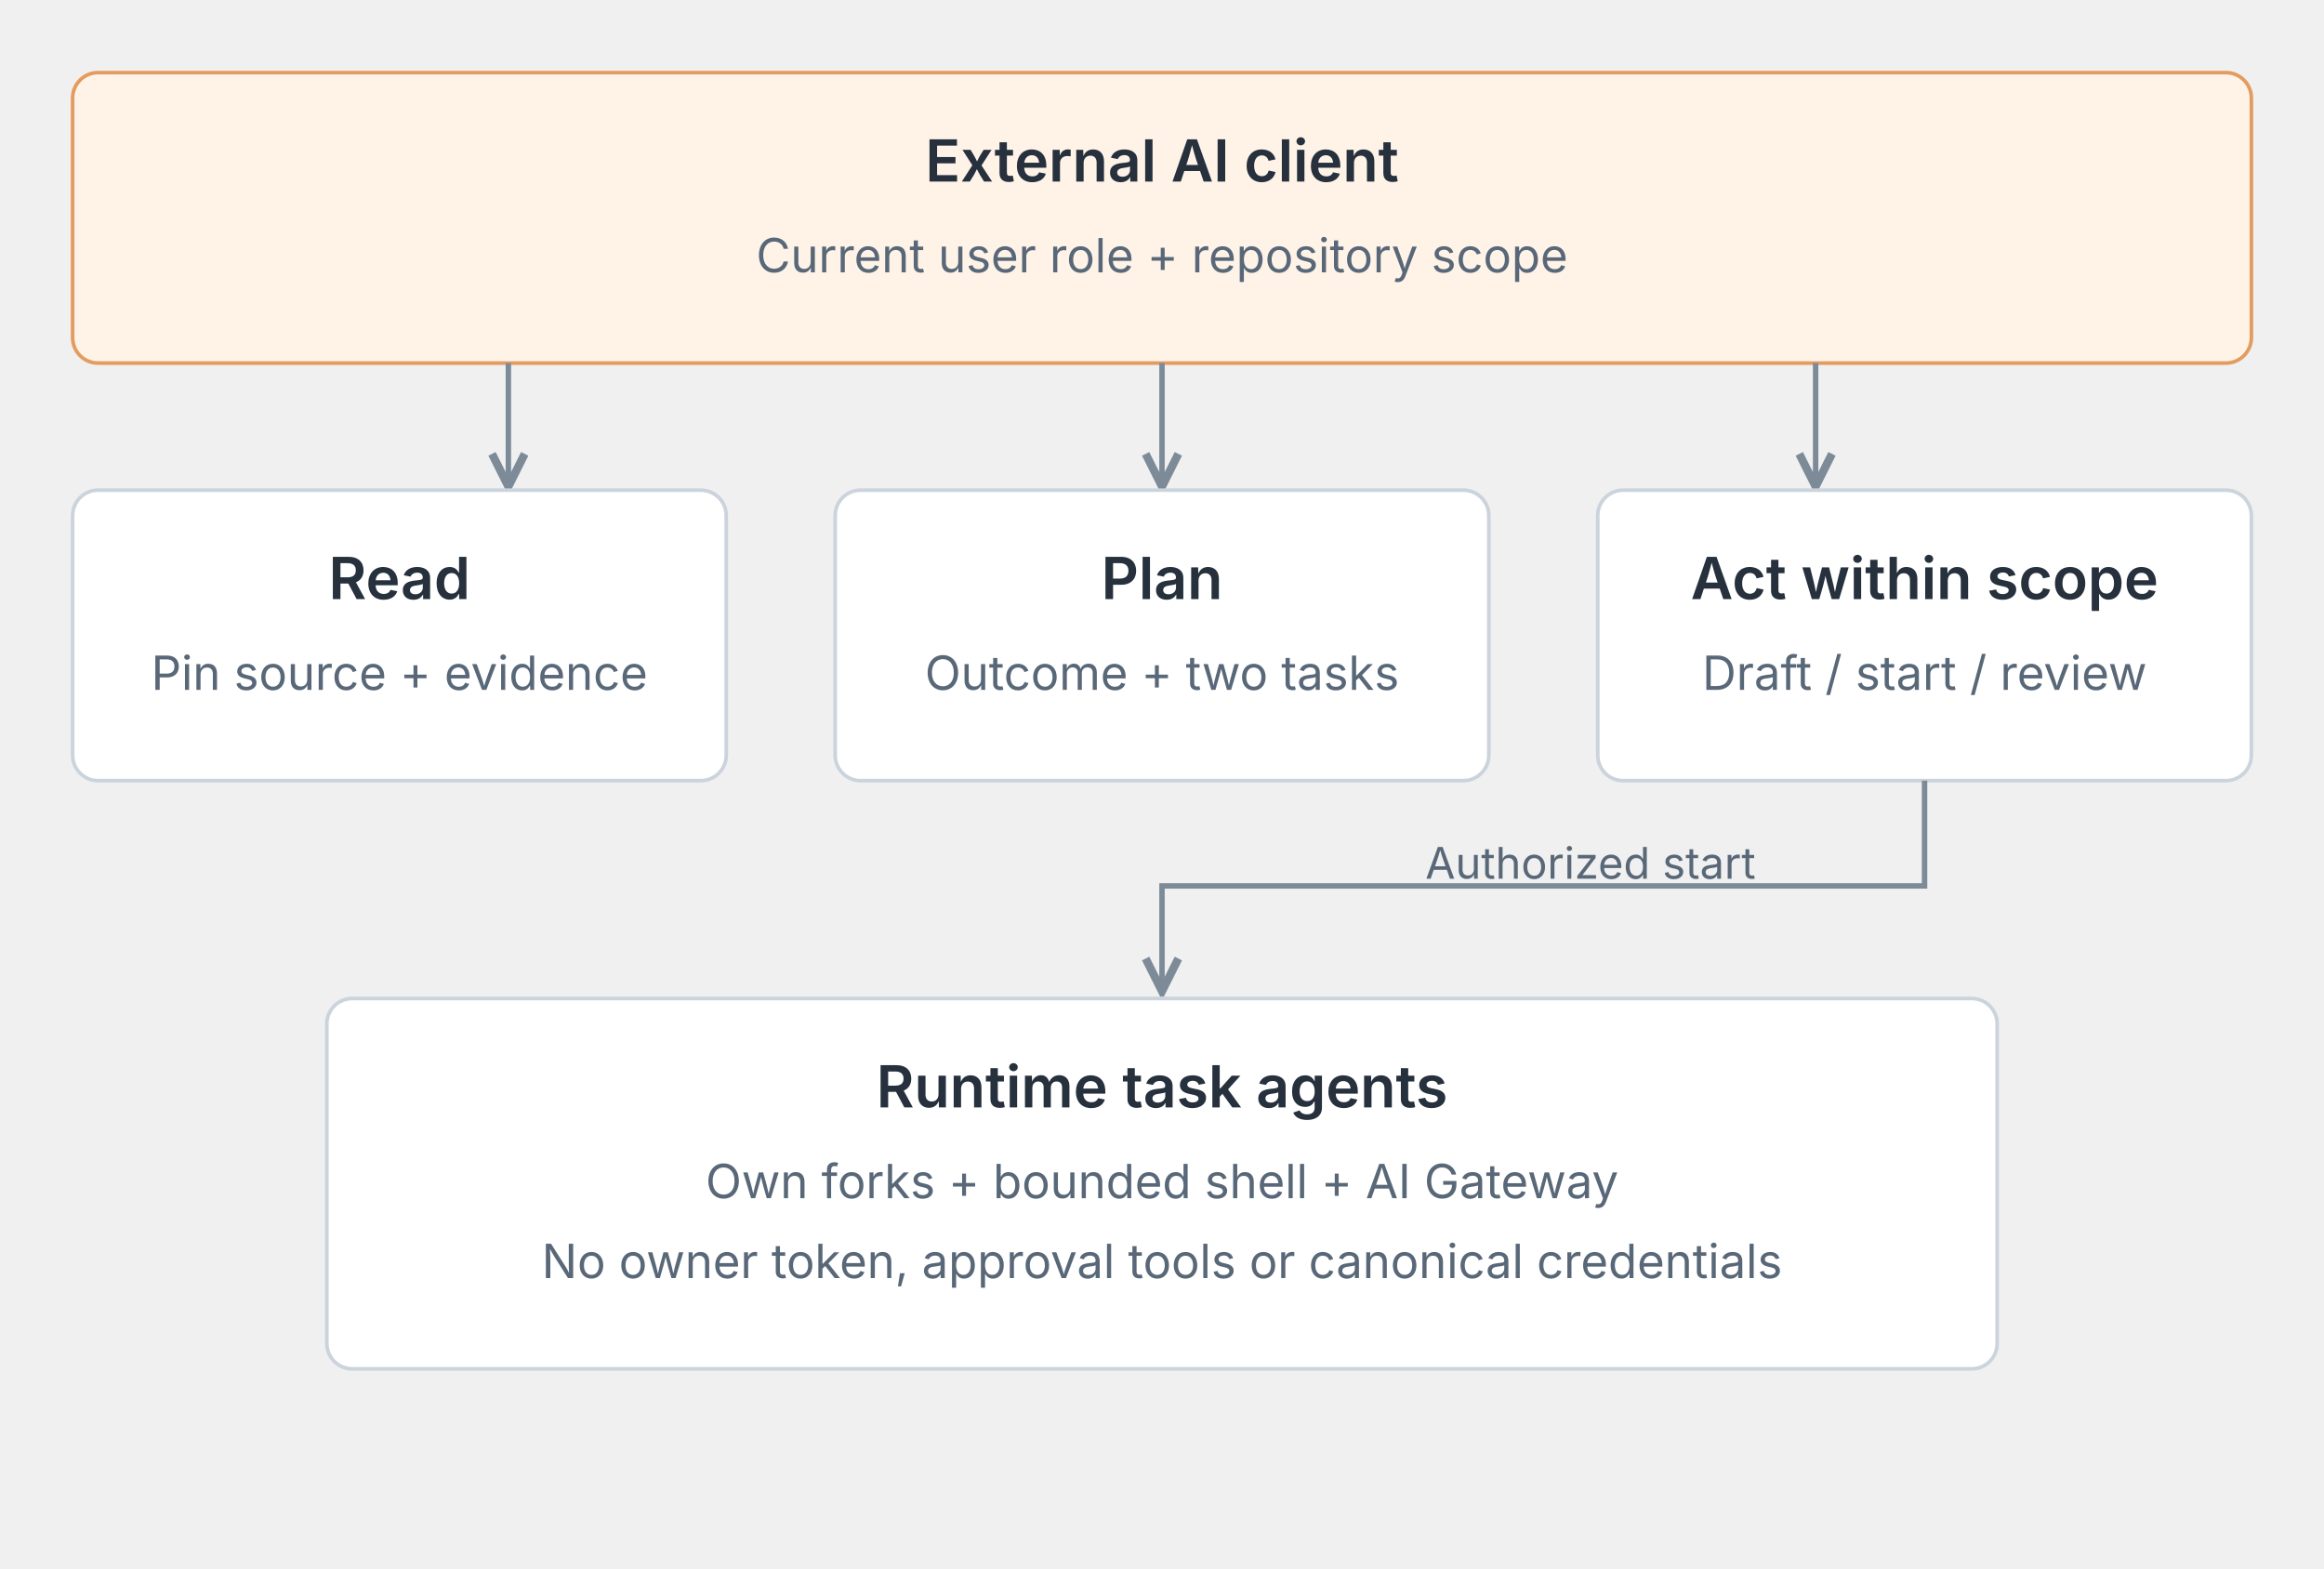
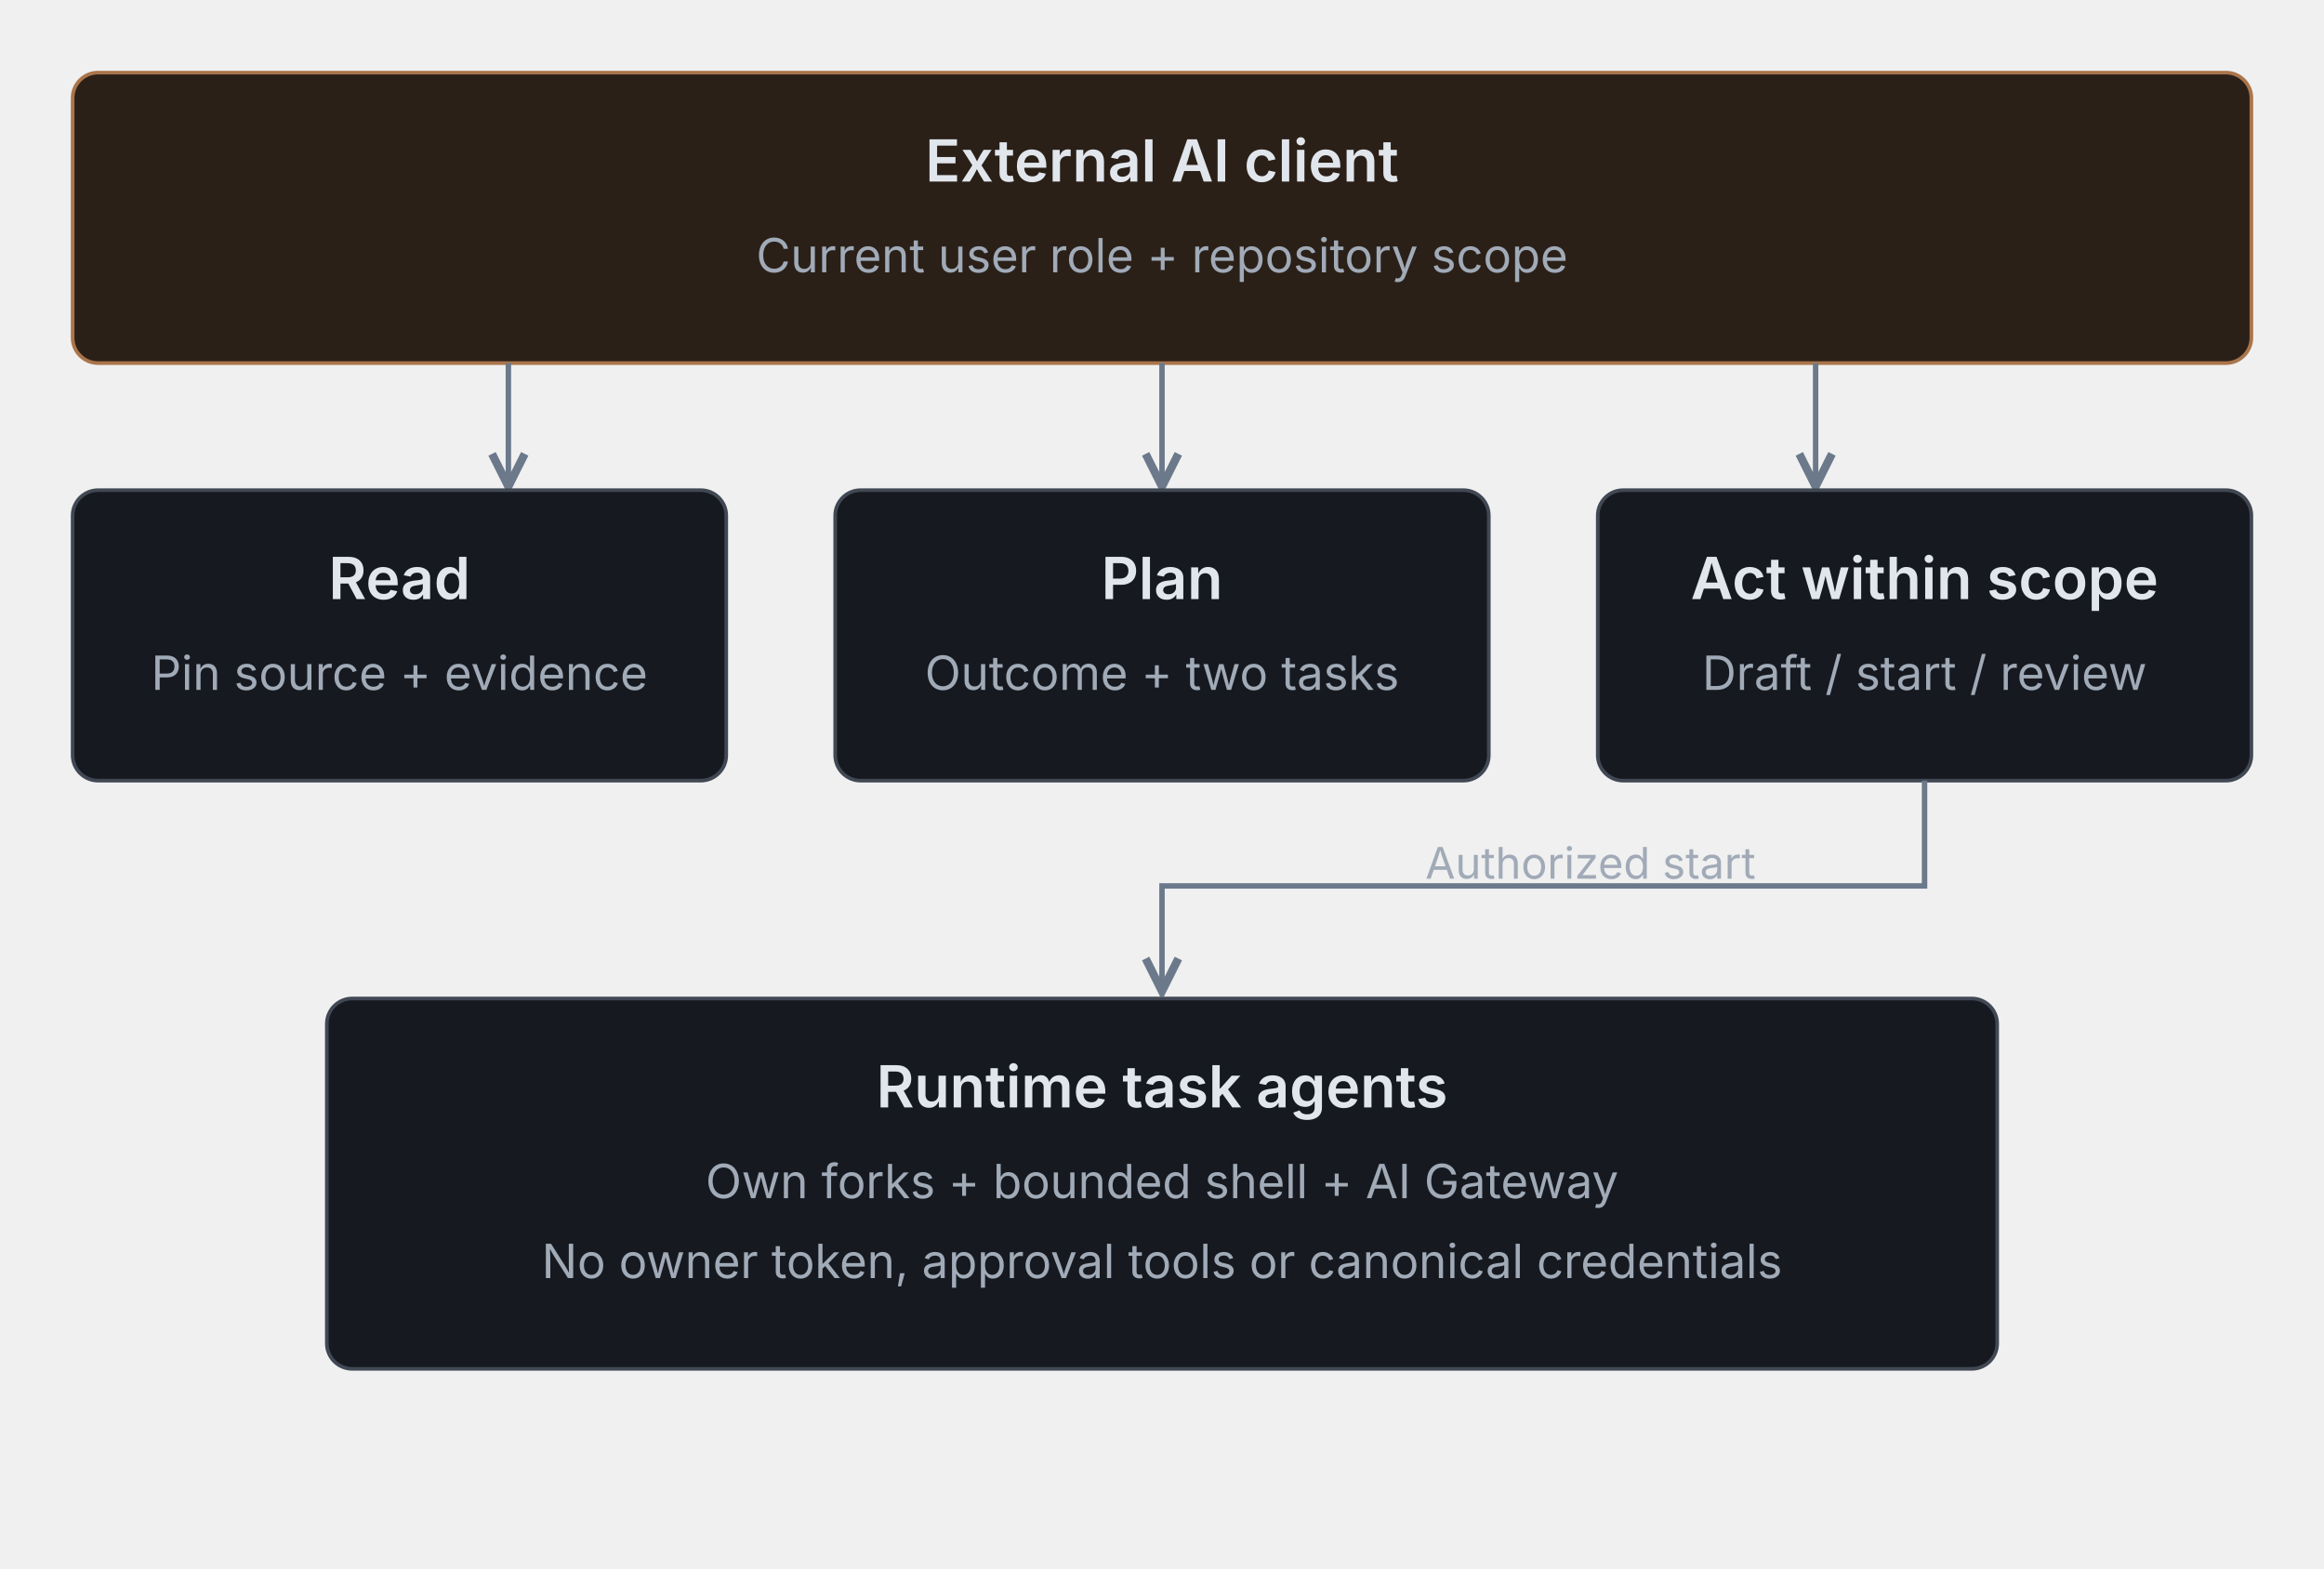
<svg xmlns="http://www.w3.org/2000/svg" viewBox="0 0 640 432" fill="none" role="img" aria-labelledby="title desc">
  <defs>
    <marker id="arrow" markerWidth="8" markerHeight="8" refX="7" refY="4" orient="auto">
-       <path d="m1 1 6 3-6 3" stroke="#7d8b99" stroke-width="1.5" />
+       <path d="m1 1 6 3-6 3" stroke="#6b798b" stroke-width="1.5" />
    </marker>
  </defs>
  <g font-family="Inter,Arial,sans-serif" text-anchor="middle">
-     <rect x="20" y="20" width="600" height="80" rx="7" fill="#fff3e8" stroke="#e39c60" />
-     <text x="320.0" y="50" font-size="16" font-weight="600" fill="#26313d">External AI client</text>
-     <text x="320.0" y="75" font-size="13" fill="#596878">Current user role + repository scope</text>
-     <path d="M140 100v34" stroke="#7d8b99" stroke-width="1.5" marker-end="url(#arrow)" />
-     <path d="M320 100v34" stroke="#7d8b99" stroke-width="1.5" marker-end="url(#arrow)" />
-     <path d="M500 100v34" stroke="#7d8b99" stroke-width="1.5" marker-end="url(#arrow)" />
-     <rect x="20" y="135" width="180" height="80" rx="7" fill="#fff" stroke="#cbd3dc" />
-     <text x="110.0" y="165" font-size="16" font-weight="600" fill="#26313d">Read</text>
-     <text x="110.0" y="190" font-size="13" fill="#596878">Pin source + evidence</text>
-     <rect x="230" y="135" width="180" height="80" rx="7" fill="#fff" stroke="#cbd3dc" />
-     <text x="320.0" y="165" font-size="16" font-weight="600" fill="#26313d">Plan</text>
-     <text x="320.0" y="190" font-size="13" fill="#596878">Outcome + two tasks</text>
-     <rect x="440" y="135" width="180" height="80" rx="7" fill="#fff" stroke="#cbd3dc" />
-     <text x="530.0" y="165" font-size="16" font-weight="600" fill="#26313d">Act within scope</text>
-     <text x="530.0" y="190" font-size="13" fill="#596878">Draft / start / review</text>
-     <path d="M530 215v29H320v29" stroke="#7d8b99" stroke-width="1.5" marker-end="url(#arrow)" />
-     <text x="438" y="242" font-size="12" fill="#596878">Authorized start</text>
-     <rect x="90" y="275" width="460" height="102" rx="7" fill="#fff" stroke="#cbd3dc" />
-     <text x="320.0" y="305" font-size="16" font-weight="600" fill="#26313d">Runtime task agents</text>
-     <text x="320.0" y="330" font-size="13" fill="#596878">Own forks + bounded shell + AI Gateway</text>
-     <text x="320.0" y="352" font-size="13" fill="#596878">No owner token, approval tools or canonical credentials</text>
+     <rect x="20" y="20" width="600" height="80" rx="7" fill="#2a2018" stroke="#aa754b" />
+     <text x="320.0" y="50" font-size="16" font-weight="600" fill="#e1e5ec">External AI client</text>
+     <text x="320.0" y="75" font-size="13" fill="#a1aab7">Current user role + repository scope</text>
+     <path d="M140 100v34" stroke="#6b798b" stroke-width="1.5" marker-end="url(#arrow)" />
+     <path d="M320 100v34" stroke="#6b798b" stroke-width="1.5" marker-end="url(#arrow)" />
+     <path d="M500 100v34" stroke="#6b798b" stroke-width="1.5" marker-end="url(#arrow)" />
+     <rect x="20" y="135" width="180" height="80" rx="7" fill="#161a20" stroke="#414854" />
+     <text x="110.0" y="165" font-size="16" font-weight="600" fill="#e1e5ec">Read</text>
+     <text x="110.0" y="190" font-size="13" fill="#a1aab7">Pin source + evidence</text>
+     <rect x="230" y="135" width="180" height="80" rx="7" fill="#161a20" stroke="#414854" />
+     <text x="320.0" y="165" font-size="16" font-weight="600" fill="#e1e5ec">Plan</text>
+     <text x="320.0" y="190" font-size="13" fill="#a1aab7">Outcome + two tasks</text>
+     <rect x="440" y="135" width="180" height="80" rx="7" fill="#161a20" stroke="#414854" />
+     <text x="530.0" y="165" font-size="16" font-weight="600" fill="#e1e5ec">Act within scope</text>
+     <text x="530.0" y="190" font-size="13" fill="#a1aab7">Draft / start / review</text>
+     <path d="M530 215v29H320v29" stroke="#6b798b" stroke-width="1.5" marker-end="url(#arrow)" />
+     <text x="438" y="242" font-size="12" fill="#a1aab7">Authorized start</text>
+     <rect x="90" y="275" width="460" height="102" rx="7" fill="#161a20" stroke="#414854" />
+     <text x="320.0" y="305" font-size="16" font-weight="600" fill="#e1e5ec">Runtime task agents</text>
+     <text x="320.0" y="330" font-size="13" fill="#a1aab7">Own forks + bounded shell + AI Gateway</text>
+     <text x="320.0" y="352" font-size="13" fill="#a1aab7">No owner token, approval tools or canonical credentials</text>
  </g>
</svg>
